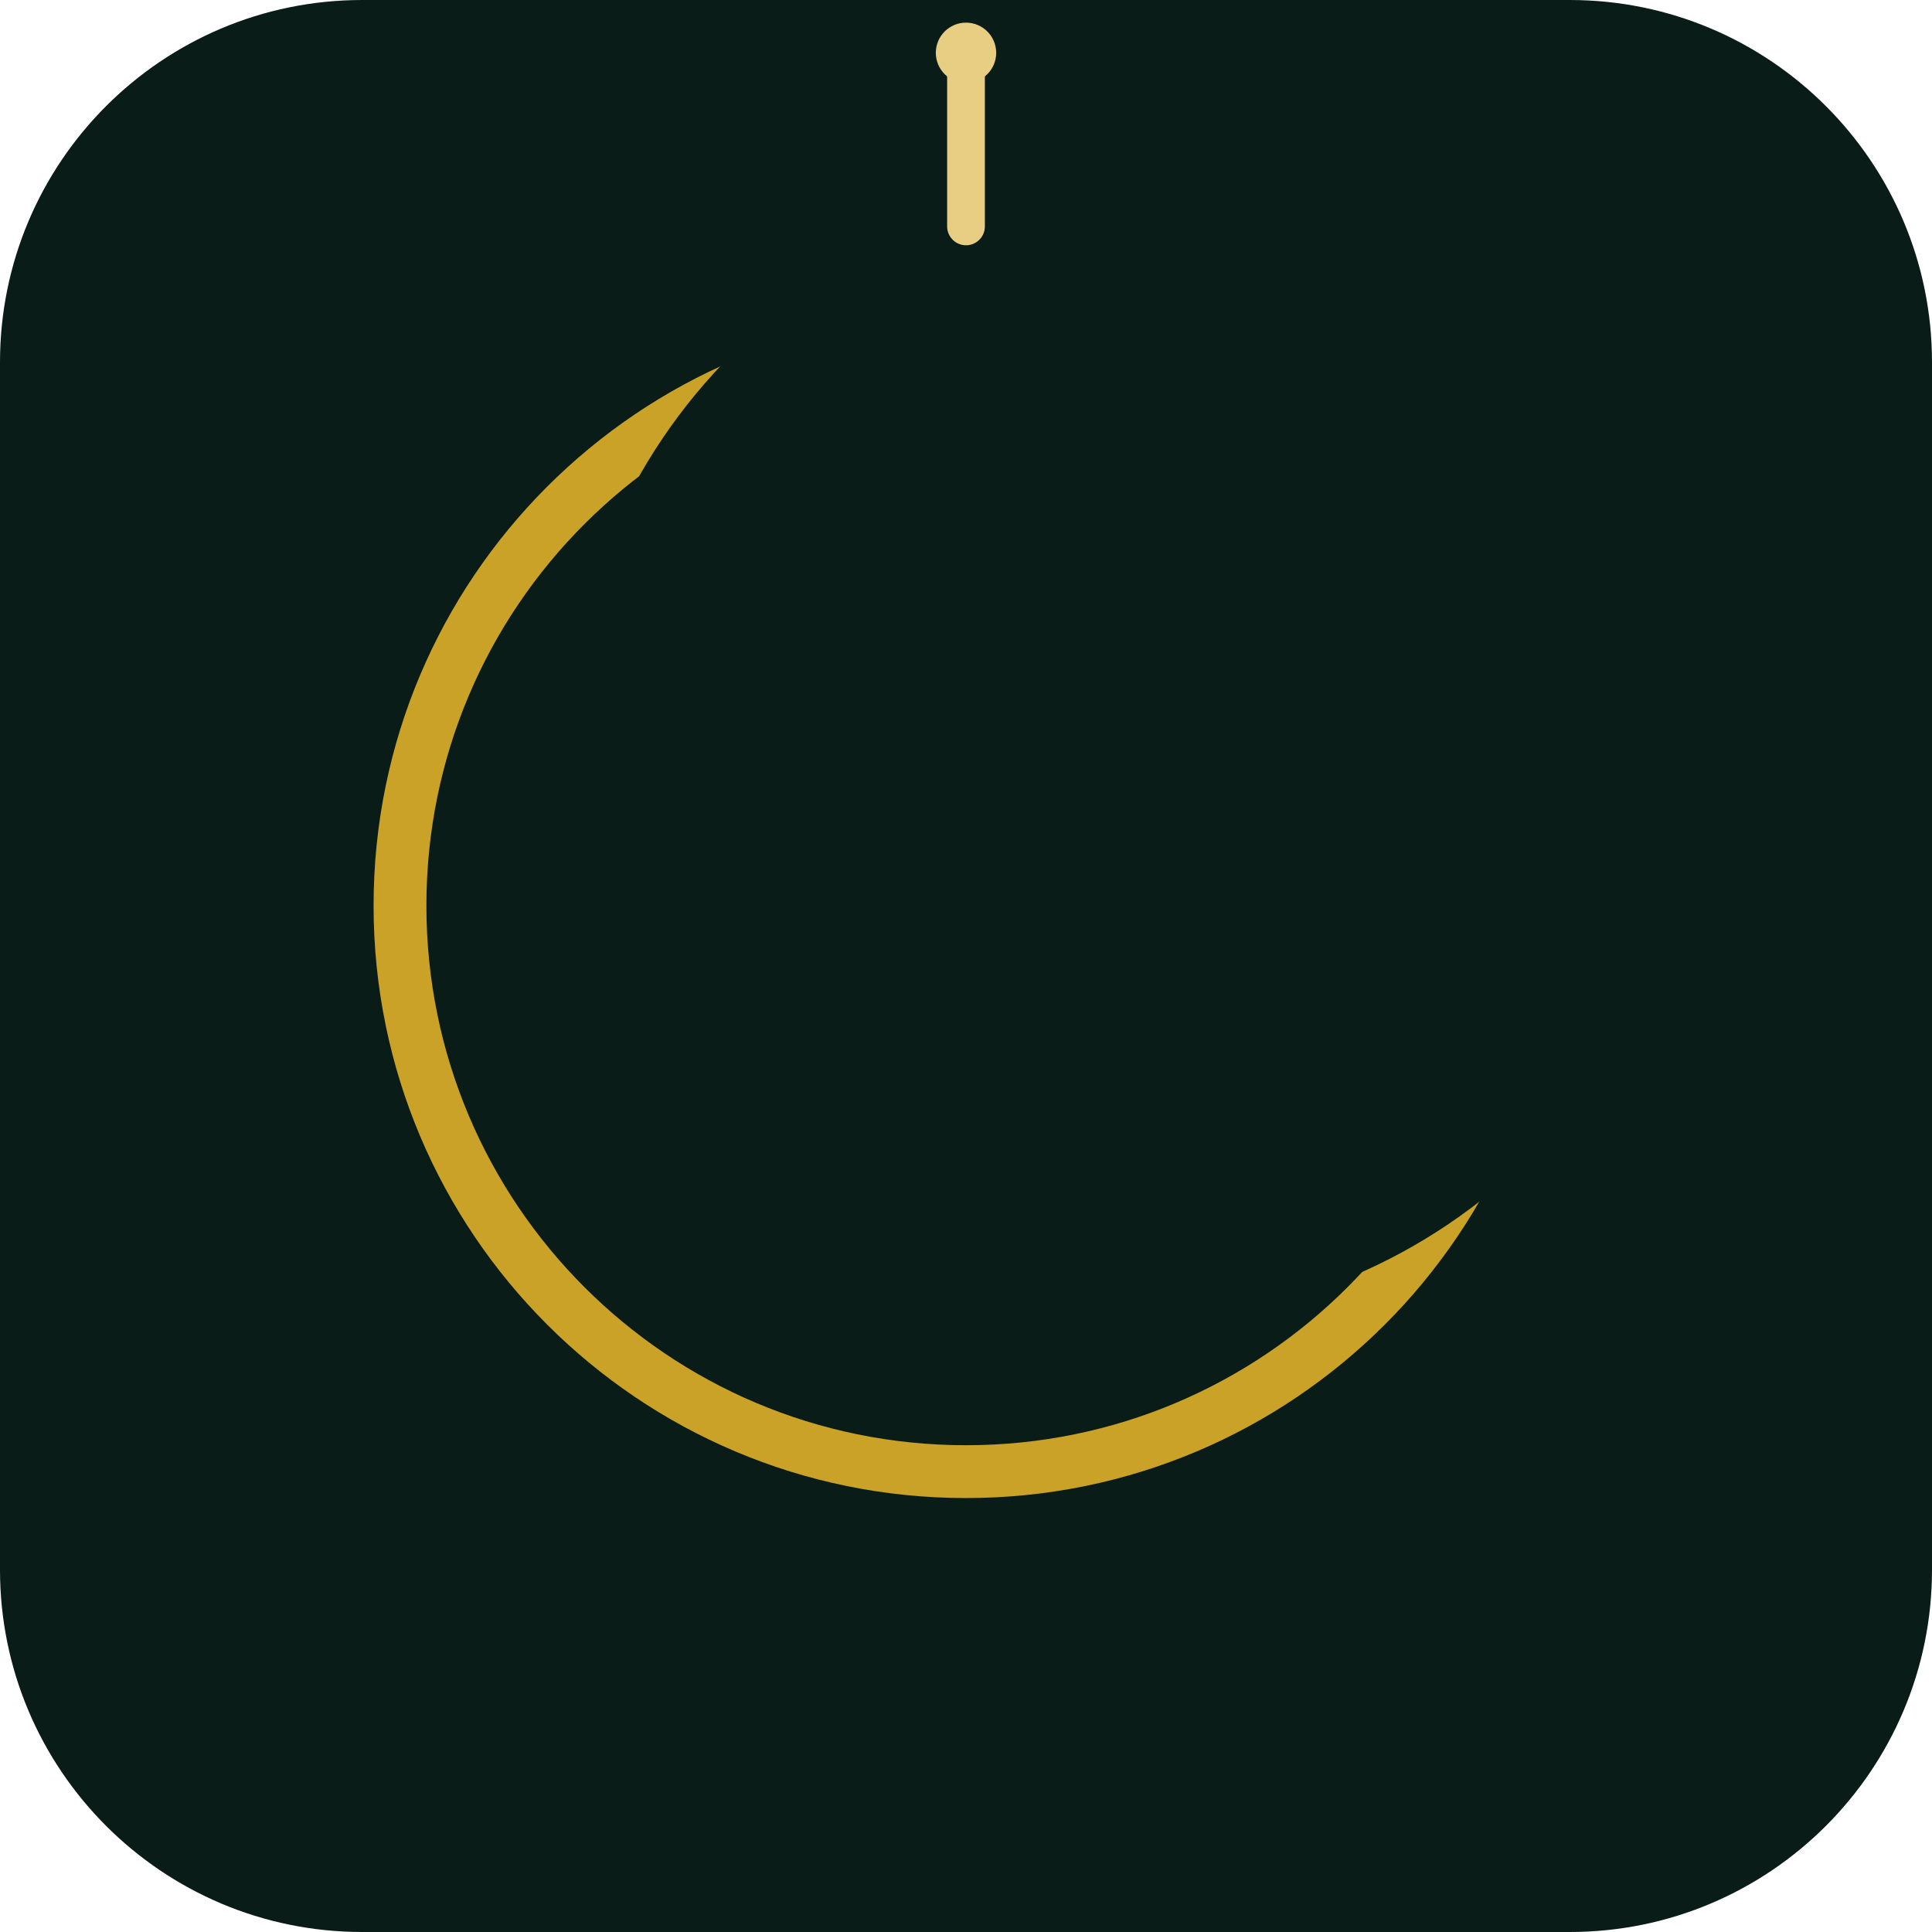
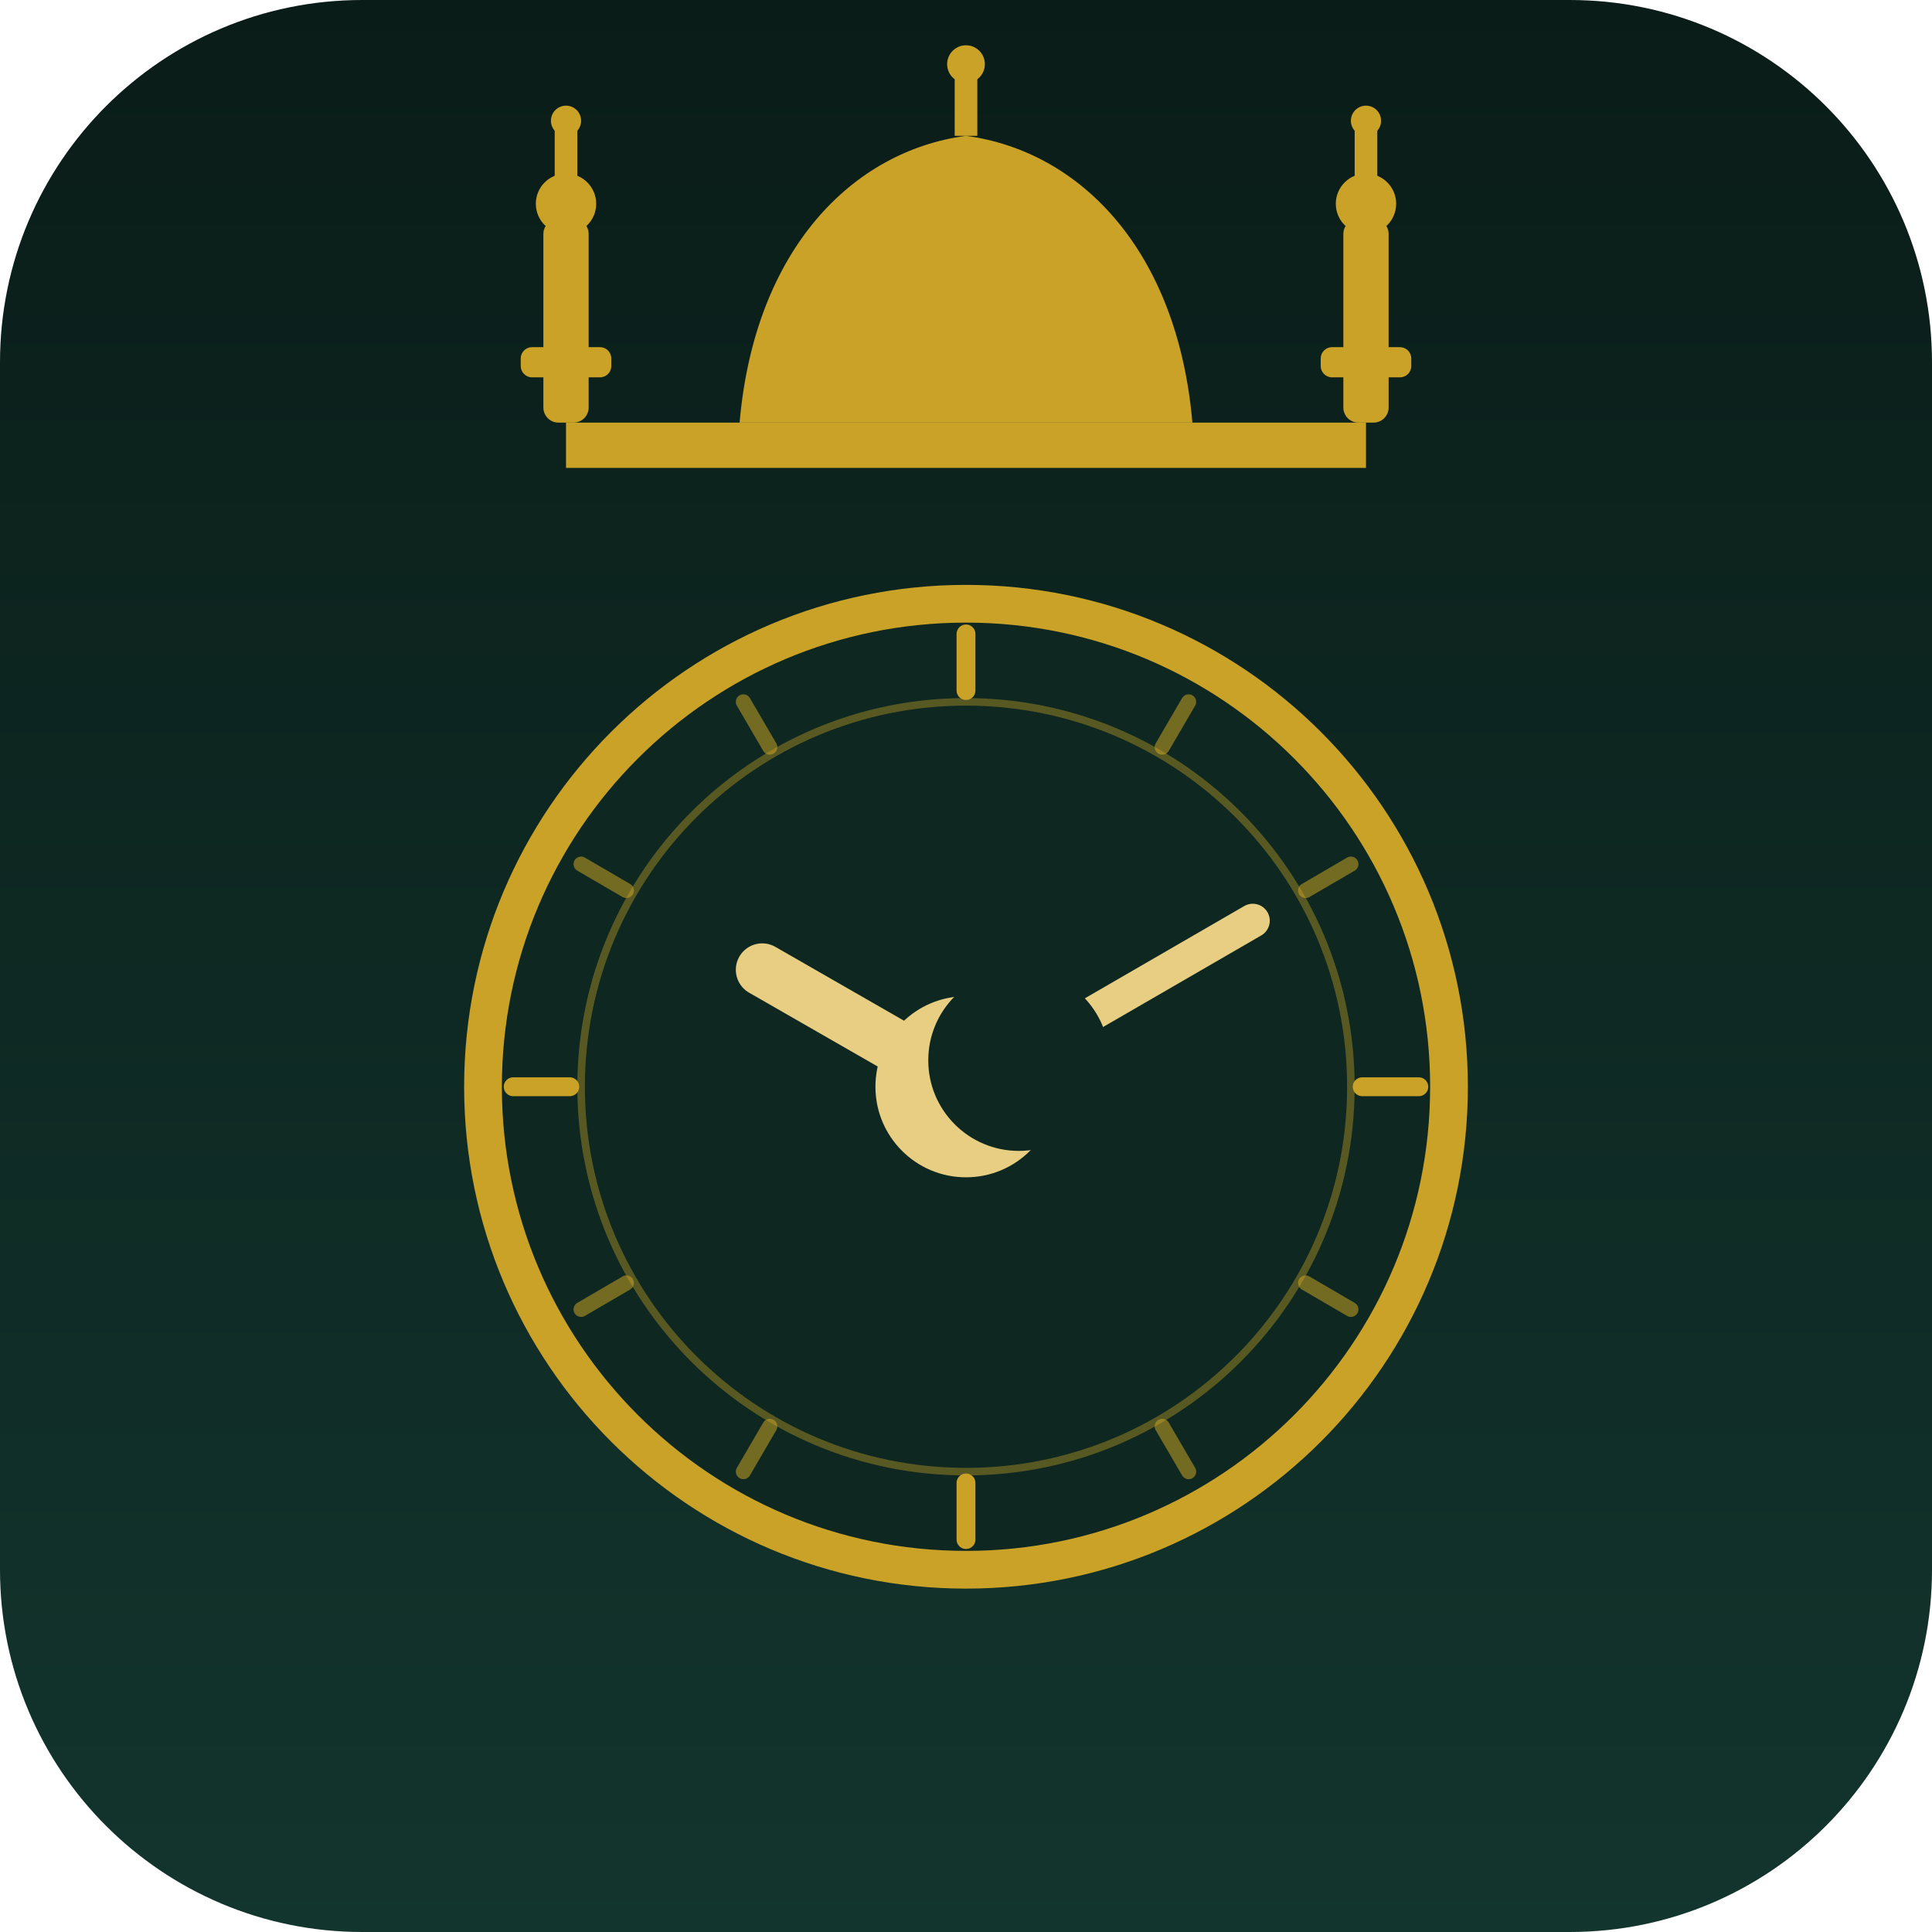
<svg xmlns="http://www.w3.org/2000/svg" viewBox="0 0 512 512">
-   <rect width="512" height="512" rx="96" fill="#0A1C18" />
-   <circle cx="256" cy="240" r="150" fill="none" stroke="#C9A227" stroke-width="14" />
-   <circle cx="300" cy="200" r="150" fill="#0A1C18" />
-   <line x1="256" y1="60" x2="256" y2="20" stroke="#E8CE82" stroke-width="10" stroke-linecap="round" />
-   <circle cx="256" cy="14" r="8" fill="#E8CE82" />
+   <defs>
+     <linearGradient id="bg" x1="0" y1="0" x2="0" y2="1">
+       <stop offset="0" stop-color="#0A1C18" />
+       <stop offset="1" stop-color="#12352D" />
+     </linearGradient>
+   </defs>
+   <rect width="512" height="512" rx="96" fill="url(#bg)" />
+   <g fill="#C9A227">
+     <rect x="150" y="112" width="212" height="12" />
+     <rect x="144" y="58" width="12" height="54" rx="4" />
+     <rect x="138" y="92" width="24" height="8" rx="3" />
+     <circle cx="150" cy="54" r="8" />
+     <rect x="147" y="34" width="6" height="14" />
+     <circle cx="150" cy="32" r="4" />
+     <rect x="356" y="58" width="12" height="54" rx="4" />
+     <rect x="350" y="92" width="24" height="8" rx="3" />
+     <circle cx="362" cy="54" r="8" />
+     <rect x="359" y="34" width="6" height="14" />
+     <circle cx="362" cy="32" r="4" />
+     <path d="M196 112 C 200 66 226 40 256 36 C 286 40 312 66 316 112 Z" />
+     <rect x="253" y="20" width="6" height="16" />
+     <circle cx="256" cy="17" r="5" />
+   </g>
+   <circle cx="256" cy="288" r="128" fill="#0E2720" stroke="#C9A227" stroke-width="10" />
+   <circle cx="256" cy="288" r="102" fill="none" stroke="rgba(201,162,39,0.4)" stroke-width="2" />
+   <g stroke="#C9A227" stroke-width="5" stroke-linecap="round">
+     <line x1="256" y1="168" x2="256" y2="183" />
+     <line x1="256" y1="393" x2="256" y2="408" />
+     <line x1="136" y1="288" x2="151" y2="288" />
+     <line x1="361" y1="288" x2="376" y2="288" />
+   </g>
+   <g stroke="rgba(201,162,39,0.55)" stroke-width="4" stroke-linecap="round">
+     <line x1="308" y1="198" x2="315" y2="186" />
+     <line x1="346" y1="236" x2="358" y2="229" />
+     <line x1="346" y1="340" x2="358" y2="347" />
+     <line x1="308" y1="378" x2="315" y2="390" />
+     <line x1="204" y1="378" x2="197" y2="390" />
+     <line x1="166" y1="340" x2="154" y2="347" />
+     <line x1="166" y1="236" x2="154" y2="229" />
+     <line x1="204" y1="198" x2="197" y2="186" />
+   </g>
+   <line x1="256" y1="288" x2="202" y2="257" stroke="#E8CE82" stroke-width="14" stroke-linecap="round" />
+   <line x1="256" y1="288" x2="332" y2="244" stroke="#E8CE82" stroke-width="9" stroke-linecap="round" />
+   <circle cx="256" cy="288" r="24" fill="#E8CE82" />
+   <circle cx="270" cy="281" r="24" fill="#0E2720" />
</svg>
